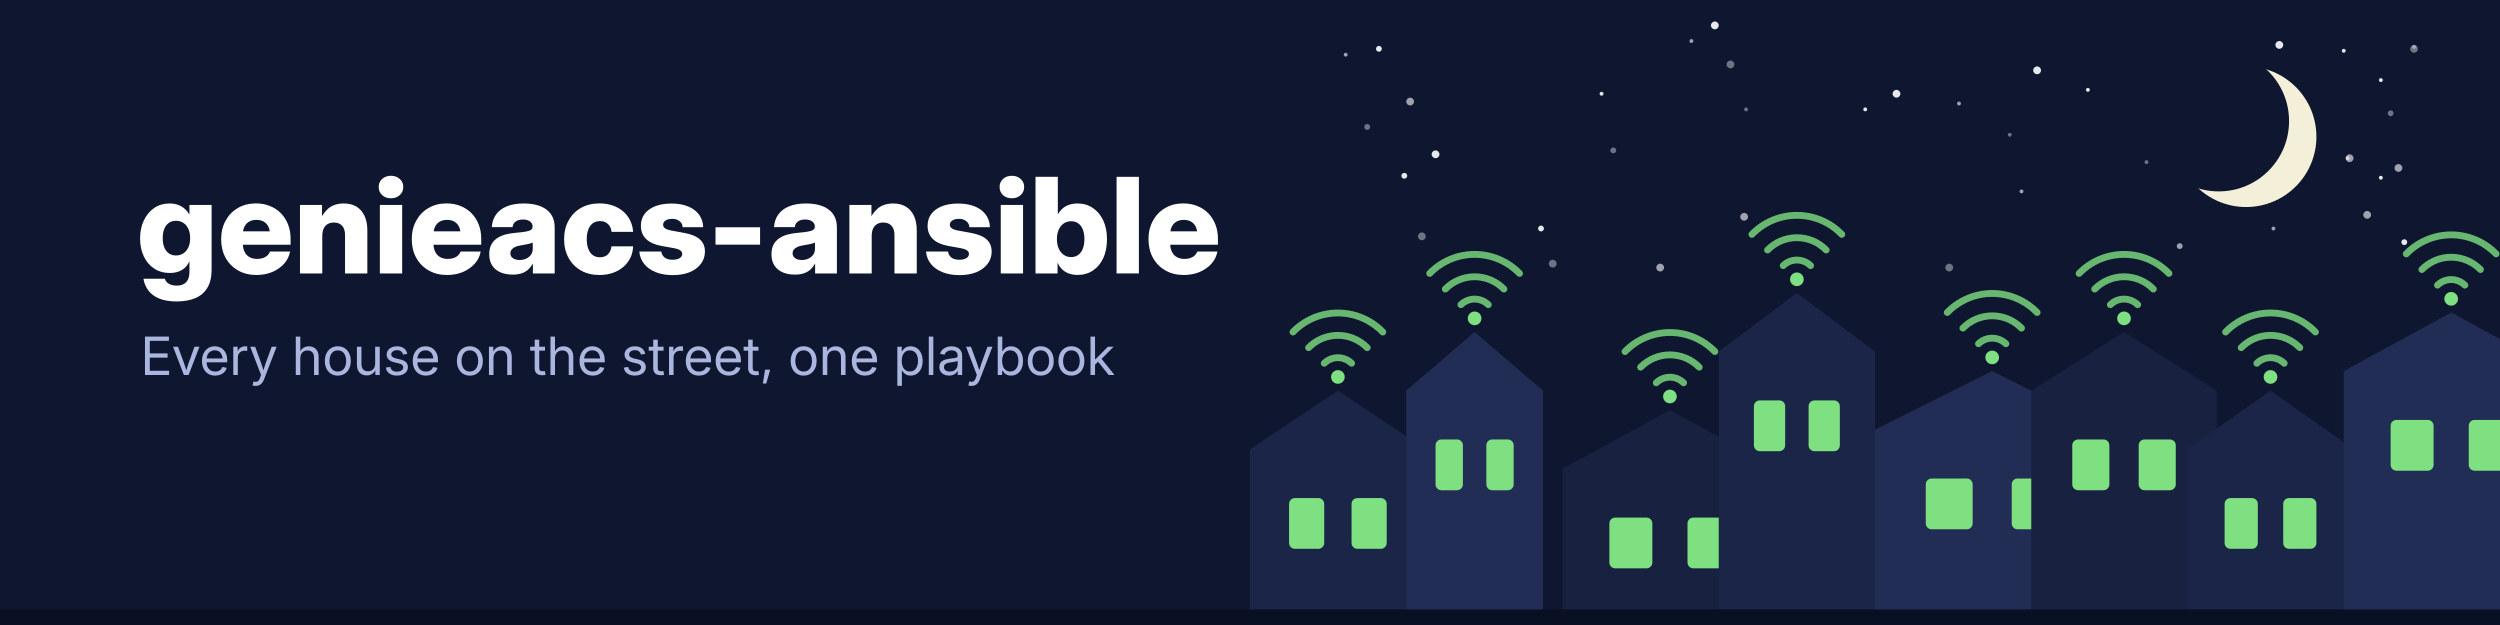
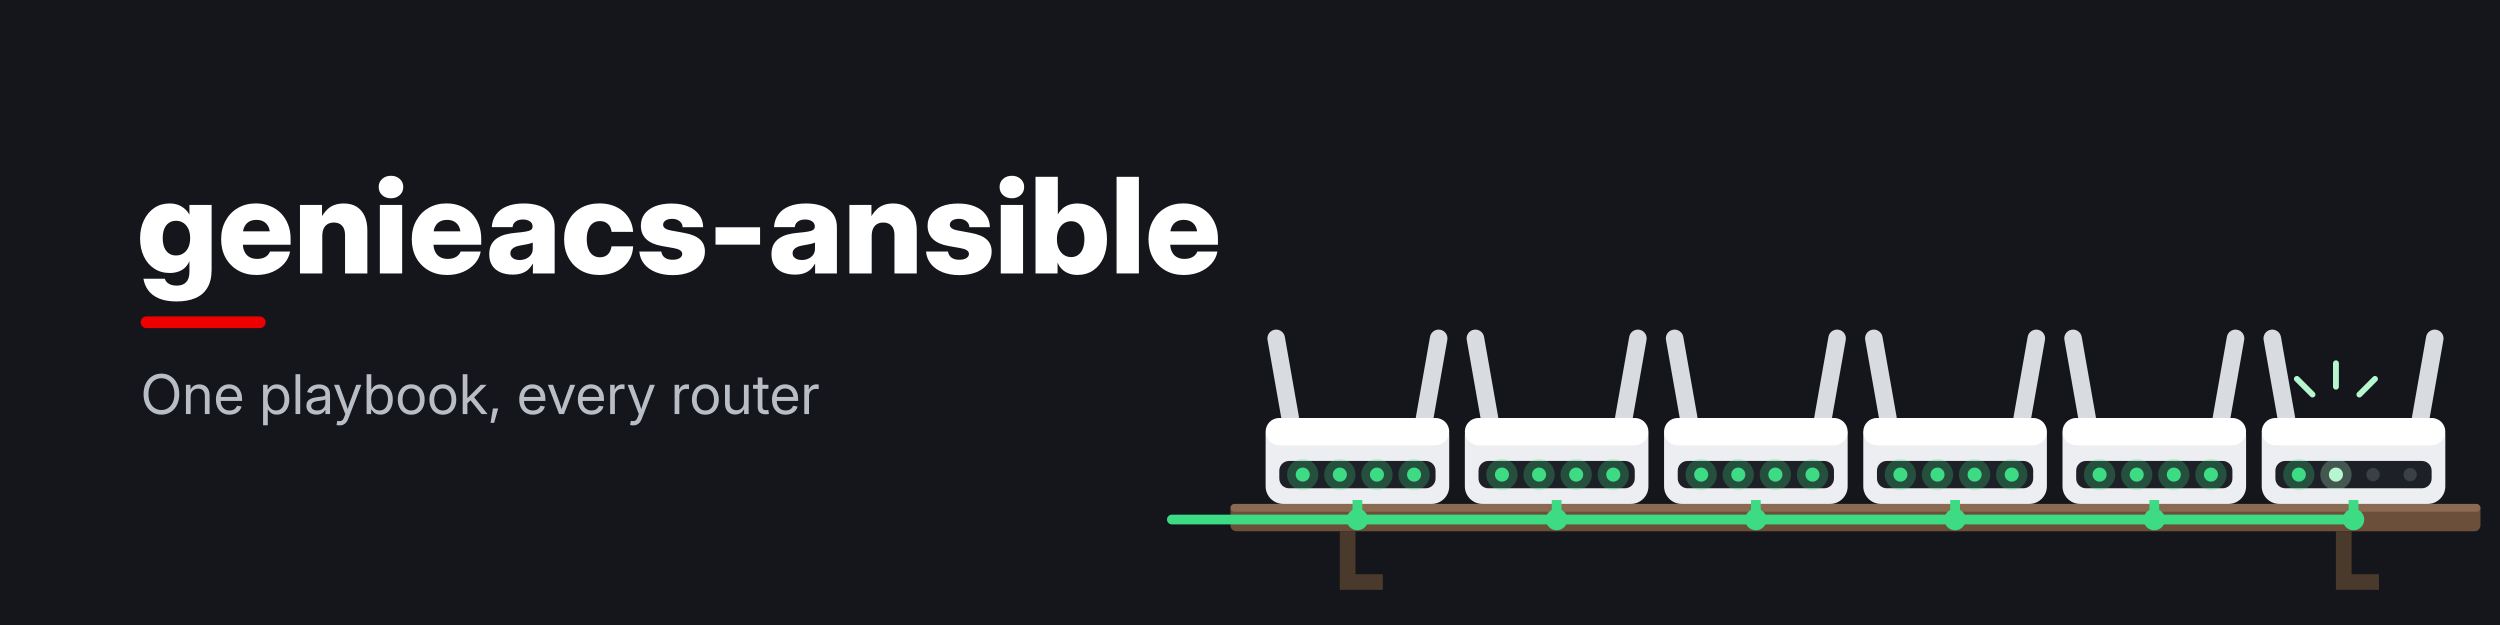
<svg xmlns="http://www.w3.org/2000/svg" viewBox="0 0 1280 320" width="1280" height="320">
  <defs>
    <path id="ino32w800g" d="m617-432q-163 0-271 45q-108 45-167 125q-59 79-75 180h329q9-32 34-56q25-24 63-37q38-13 87-13q96 0 146 54q50 53 50 158v163h-1q-28-62-72-102q-45-40-104-59q-58-19-127-19q-138 0-241 69q-103 68-159 188q-57 120-57 275q0 157 58 279q58 122 160 192q102 69 236 69q69 0 125-19q57-20 103-58q46-38 78-94h1v148h342v-998q0-172-66-280q-65-108-186-159q-121-51-286-51zm-12 709q66 0 115 33q49 33 77 93q27 61 27 142q0 81-27 141q-28 60-77 93q-49 33-115 33q-62 0-109-32q-46-32-71-92q-24-60-24-143q0-84 24-144q25-60 71-92q47-32 109-32z" />
    <path id="ino32w800e" d="m596-24q-162 0-284 71q-123 70-192 195q-68 125-68 286q0 161 69 286q68 125 189 195q121 71 277 71q119 0 217-40q98-39 170-112q71-73 110-173q39-99 39-219v-93h-959v206h798l-158-42q0 68-25 117q-25 49-72 76q-46 26-111 26q-65 0-111-26q-47-27-72-76q-26-49-26-117v-152q0-70 27-122q26-53 75-81q50-28 119-28q51 0 91 14q40 14 67 40q27 26 40 60h309q-19-106-92-188q-73-81-183-128q-111-46-244-46z" />
    <path id="ino32w800n" d="m440 574v-574h-344v1056h340l0-283h-51q49 140 142 223q93 83 245 83q115 0 196-49q81-50 124-143q43-93 43-223v-664h-344v592q0 94-45 143q-45 50-127 50q-54 0-95-23q-40-23-62-69q-22-47-22-119z" />
    <path id="ino32w800i" d="m96 0v1056h344v-1056zm171 1159q-83 0-136 49q-53 49-53 125q0 76 53 124q53 49 136 49q83 0 136-49q54-48 54-124q0-76-54-125q-53-49-136-49z" />
    <path id="ino32w800a" d="m419-18q-106 0-187 34q-82 35-128 104q-47 70-47 175q0 89 32 150q32 60 89 98q56 38 131 58q74 19 158 26q94 8 151 18q57 9 82 27q25 17 25 49v5q0 32-18 55q-18 24-51 37q-33 14-78 14q-48 0-83-14q-35-15-55-41q-20-27-24-63h-320q8 115 67 196q59 82 166 125q108 44 261 44q115 0 204-25q88-24 149-72q61-47 92-115q31-69 31-156v-711h-336v148h-4q-32-57-75-94q-43-36-100-54q-57-18-132-18zm105 225q57 0 104 22q46 22 73 60q27 39 27 91v96q-14-6-33-12q-19-6-42-11q-24-5-52-10q-28-5-60-11q-46-7-82-22q-35-15-55-40q-21-24-21-59q0-33 18-56q18-23 49-35q32-13 74-13z" />
    <path id="ino32w800c" d="m598-24q-163 0-286 69q-123 70-191 194q-69 124-69 289q0 164 69 288q68 125 191 195q123 69 286 69q110 0 203-32q92-32 161-91q68-58 108-139q40-80 46-177l-332 0q-4 37-18 68q-14 31-38 53q-23 22-54 34q-31 11-69 11q-64 0-110-33q-46-34-70-97q-24-63-24-149q0-86 24-149q24-63 70-97q46-33 110-33q38 0 69 12q31 11 54 34q22 22 36 53q14 32 19 70l333 0q-3-97-42-177q-39-81-108-140q-69-60-162-92q-94-33-206-33z" />
    <path id="ino32w800s" d="m562-26q-146 0-259 44q-113 44-180 126q-67 82-77 194h339q8-58 52-93q45-34 120-34q71 0 111 25q40 25 40 65q0 35-33 56q-32 22-95 33l-191 34q-156 28-238 107q-81 79-81 204q0 104 56 181q57 77 164 120q106 42 253 42q148 0 256-45q108-44 168-126q61-81 64-194h-317q-1 56-46 92q-44 37-113 37q-67 0-105-26q-37-26-37-65q0-33 30-55q30-22 84-32l212-39q164-30 241-100q78-70 78-188q0-108-63-190q-62-82-173-128q-112-45-260-45z" />
    <path id="ino32w800hyphen" d="m806 712v-268h-687v268z" />
    <path id="ino32w800b" d="m742-23q-70 0-128 21q-59 20-104 62q-45 41-72 103h-2v-163h-340v1490h344v-576h2q34 56 78 93q44 36 101 54q56 18 124 18q134 0 236-70q102-69 160-193q57-124 57-286q0-167-56-291q-57-125-159-193q-102-69-241-69zm-97 275q64 0 110 34q46 33 70 95q25 62 25 149q0 86-25 148q-24 61-70 94q-46 33-110 33q-64 0-114-34q-49-34-77-96q-28-61-28-145q0-85 28-147q28-62 77-96q50-35 114-35z" />
    <path id="ino32w800l" d="m440 1490v-1490h-344v1490z" />
-     <path id="ino20w400E" d="m169 0v1490h929v-165h-743v-487h691v-165h-691v-508h749v-165z" />
-     <path id="ino20w400v" d="m466 0l-420 1096h192l235-643q35-94 61-187q26-94 54-183h-58q28 89 55 183q26 93 60 187l233 643h192l-421-1096z" />
-     <path id="ino20w400e" d="m605-24q-159 0-274 72q-115 71-177 199q-61 127-61 295q0 168 62 297q61 129 173 202q111 73 259 73q97 0 184-33q87-33 155-102q68-68 107-173q39-105 39-249v-66h-868v150h771l-80-54q0 109-36 193q-35 83-104 130q-69 47-168 47q-98 0-169-48q-72-47-110-127q-38-79-38-176v-91q0-119 41-204q41-86 117-132q75-45 178-45q69 0 124 20q55 21 93 61q39 39 58 96l173-32q-24-89-86-158q-63-68-155-107q-93-38-208-38z" />
-     <path id="ino20w400r" d="m147 0v1096h170v-169h9q30 84 104 134q74 51 173 51q21 0 46-1q25-1 39-3v-177q-9 3-40 7q-30 4-67 4q-72 0-131-31q-59-32-93-90q-34-57-34-138v-683z" />
-     <path id="ino20w400y" d="m138-410l30 154l48-3q48-9 86 0q38 9 69 43q31 35 54 102l41 113l-420 1097h192l235-643q35-95 61-188q26-93 54-182h-59q28 89 55 183q26 93 60 187l235 643h191l-490-1273q-32-83-78-138q-46-54-106-81q-61-27-136-27q-40 0-72 4q-32 5-50 9z" />
-     <path id="ino20w400h" d="m323 652v-652h-176v1490h176v-659h-38q51 151 145 216q94 66 220 66q111 0 198-47q86-46 135-140q50-93 50-235v-691h-178v677q0 132-66 204q-67 72-185 72q-79 0-143-34q-63-34-100-100q-38-67-38-167z" />
-     <path id="ino20w400o" d="m595-24q-150 0-263 71q-113 72-176 200q-63 128-63 296q0 170 63 299q63 129 176 200q113 72 263 72q151 0 264-72q114-71 177-200q63-129 63-299q0-168-63-296q-63-128-177-200q-113-71-264-71zm0 159q109 0 181 54q72 55 108 148q36 93 36 206q0 114-36 208q-36 93-108 149q-72 55-181 55q-107 0-179-55q-72-55-108-149q-36-93-36-208q0-113 36-206q36-93 108-148q71-54 179-54z" />
-     <path id="ino20w400u" d="m529-16q-111 0-197 46q-87 47-136 141q-49 94-49 234v691h176v-677q0-132 68-203q67-72 184-72q79 0 143 33q63 34 100 101q37 68 37 167v651h178v-1096h-172v266h33q-52-152-147-217q-94-65-218-65z" />
-     <path id="ino20w400s" d="m523-24q-115 0-205 35q-90 34-148 104q-58 69-73 172l170 26q19-92 84-138q65-45 169-45q115 0 182 48q67 49 67 118q0 59-41 97q-42 37-121 55l-180 43q-151 36-225 111q-75 75-75 192q0 94 53 166q52 72 143 113q91 41 208 41q113 0 196-37q83-37 134-103q50-66 68-154l-164-27q-16 68-72 119q-56 51-162 51q-99 0-162-46q-64-46-64-116q0-61 45-98q45-37 135-59l169-40q152-36 225-110q72-74 72-188q0-98-55-173q-54-74-151-115q-97-42-222-42z" />
-     <path id="ino20w400n" d="m323 652v-652h-176v1096h170l1-265h-33q51 151 145 216q94 66 220 66q111 0 197-47q86-46 136-140q49-93 49-235v-691h-177v677q0 132-66 204q-67 72-185 72q-79 0-143-34q-63-34-100-100q-38-67-38-167z" />
-     <path id="ino20w400t" d="m594 1096v-151h-576v151zm-401 274h177v-1092q0-70 28-101q29-31 98-31q19 0 46 3q26 2 48 5l24-150q-27-7-61-10q-34-3-66-3q-142 0-218 70q-76 71-76 202z" />
-     <path id="ino20w400comma" d="m103-332l88 540h198l-153-540z" />
-     <path id="ino20w400p" d="m147-418v1514h171v-171h14q24 41 64 84q41 43 105 73q64 31 158 31q140 0 245-70q105-70 164-197q60-128 60-300q0-172-59-300q-59-128-164-198q-106-71-245-71q-93 0-156 31q-64 31-105 75q-40 44-66 85h-10v-586zm486 554q101 0 171 52q70 53 108 146q37 92 37 214q0 120-37 212q-37 92-107 143q-71 52-172 52q-101 0-172-51q-70-51-107-143q-37-91-37-213q0-123 37-216q37-93 108-144q71-52 171-52z" />
-     <path id="ino20w400l" d="m323 1490v-1490h-176v1490z" />
-     <path id="ino20w400a" d="m463-23q-106 0-191 39q-85 39-135 114q-50 75-50 183q0 94 37 153q37 59 99 93q62 34 138 51q77 17 155 27q101 13 162 20q61 7 90 24q28 17 28 57v8q0 65-26 113q-27 47-79 73q-52 25-129 25q-78 0-134-24q-57-25-92-64q-35-39-48-83l-173 37q30 100 97 164q66 64 157 95q90 31 190 31q68 0 141-18q72-17 134-60q62-42 100-115q38-74 38-186v-734h-174v151h-9q-19-38-59-79q-41-40-106-67q-66-28-161-28zm29 157q101 0 169 39q67 38 101 100q34 61 34 130v147q-11-12-44-22q-33-9-78-17q-44-8-89-14q-44-6-77-10q-63-8-119-27q-56-20-90-57q-34-37-34-99q0-55 29-93q29-38 80-57q51-20 118-20z" />
-     <path id="ino20w400b" d="m660-23q-93 0-157 31q-64 31-105 75q-41 44-66 85h-14v-168h-171v1490h176v-565h10q24 41 64 84q40 43 104 73q64 31 158 31q140 0 245-70q105-70 164-197q60-128 60-300q0-172-59-300q-59-128-164-198q-106-71-245-71zm-27 159q101 0 171 52q70 53 108 146q37 92 37 214q0 120-37 212q-37 92-107 143q-71 52-172 52q-101 0-172-51q-70-51-107-143q-37-91-37-213q0-123 37-216q37-93 108-144q71-52 171-52z" />
-     <path id="ino20w400k" d="m312 394v216h26l483 486h222l-516-520h-19zm-165-394v1490h176v-1490zm705 0l-429 537l125 124l530-661z" />
+     <path id="ino21w400O" d="m777-22q-193 0-344 95q-151 95-237 268q-86 172-86 403q0 232 86 405q86 172 237 267q151 96 344 96q194 0 344-96q151-95 237-267q86-173 86-405q0-231-86-403q-86-173-237-268q-150-95-344-95zm0 173q134 0 244 69q109 68 175 200q65 133 65 324q0 193-65 325q-66 133-175 201q-110 69-244 69q-134 0-244-69q-110-68-175-201q-65-133-65-325q0-191 65-323q65-133 175-201q110-69 244-69z" />
+     <path id="ino21w400n" d="m322 650v-650h-176v1094h170l0-265h-34q52 150 146 216q93 65 220 65q110 0 196-46q87-47 136-140q49-93 49-235v-689h-176v675q0 132-66 204q-67 72-185 72q-79 0-142-34q-64-33-101-100q-37-67-37-167z" />
+     <path id="ino21w400e" d="m602-24q-159 0-273 72q-115 71-176 198q-61 128-61 295q0 167 61 296q62 129 173 202q112 73 259 73q97 0 184-34q88-33 155-102q68-69 106-174q39-105 39-247v-64h-868v149h772l-80-54q0 109-36 193q-36 83-105 129q-68 47-167 47q-98 0-169-47q-72-47-110-127q-38-79-38-177v-90q0-118 41-203q41-86 116-132q76-45 178-45q69 0 125 20q55 21 93 61q39 40 58 96l172-29q-24-91-86-160q-62-69-155-107q-93-39-208-39z" />
+     <path id="ino21w400p" d="m146-418v1512h170v-170h13q25 41 66 84q41 43 105 73q64 29 157 29q140 0 245-69q105-70 164-197q59-127 59-299q0-172-59-299q-59-128-164-198q-105-70-244-70q-91 0-155 29q-63 30-104 74q-42 44-68 87h-9v-586zm485 553q100 0 171 52q70 53 107 145q37 93 37 214q0 122-37 213q-37 91-107 143q-70 51-171 51q-101 0-171-51q-71-51-108-142q-37-91-37-214q0-122 37-214q37-93 108-145q72-52 171-52z" />
+     <path id="ino21w400l" d="m322 1490v-1490h-176v1490z" />
+     <path id="ino21w400a" d="m462-22q-106 0-191 38q-85 39-135 114q-50 74-50 183q0 94 37 152q37 59 99 93q62 34 138 51q77 17 155 27q101 13 162 20q61 7 89 24q28 16 28 57v7q0 66-26 113q-27 47-79 73q-52 25-129 25q-77 0-134-24q-57-25-92-65q-34-39-47-83l-173 35q28 100 94 164q66 65 157 96q91 32 192 32q70 0 143-18q72-18 133-60q61-42 99-115q37-73 37-183v-734h-173v151h-9q-19-38-59-79q-40-40-105-67q-66-27-161-27zm28 156q102 0 169 39q68 38 101 100q34 61 34 129v146q-10-11-43-20q-33-10-77-18q-44-8-89-14q-44-6-78-10q-63-8-119-27q-56-20-90-57q-34-36-34-99q0-54 29-92q29-38 79-57q51-20 118-20z" />
+     <path id="ino21w400y" d="m138-410l28 154l52-3q46-9 84 0q37 9 67 44q30 34 54 100l42 115l-420 1094h192l234-642q34-93 61-185q26-92 53-180h-57q27 88 54 181q27 92 60 184l234 642h190l-489-1272q-32-82-78-137q-45-54-106-81q-60-27-134-27q-40 0-71 4q-32 5-50 9z" />
+     <path id="ino21w400b" d="m658-22q-91 0-155 29q-64 30-106 74q-41 44-68 87h-13v-168h-170v1490h176v-566h9q25 41 65 84q41 43 105 73q63 29 156 29q140 0 245-69q105-70 164-197q59-127 59-299q0-172-59-299q-59-128-164-198q-105-70-244-70zm-27 157q100 0 171 52q70 53 107 145q37 93 37 214q0 122-37 213q-37 91-107 143q-70 51-171 51q-101 0-171-51q-71-51-108-142q-37-91-37-214q0-122 37-214q37-93 108-145q72-52 171-52z" />
+     <path id="ino21w400o" d="m593-24q-149 0-262 71q-113 72-176 199q-63 128-63 296q0 170 63 298q63 129 176 200q113 72 262 72q151 0 264-72q113-71 176-200q63-128 63-298q0-168-63-296q-63-127-176-199q-113-71-264-71zm0 158q108 0 180 55q73 54 109 147q36 92 36 206q0 115-36 208q-36 93-109 148q-72 56-180 56q-107 0-179-56q-71-54-108-148q-36-93-36-208q0-114 36-206q37-93 108-147q72-55 179-55z" />
+     <path id="ino21w400k" d="m311 393v215h25l483 486h222l-516-519h-19zm-165-393v1490h176v-1490zm704 0l-429 536l125 123l529-659z" />
+     <path id="ino21w400comma" d="m100-329l88 537h197l-152-537z" />
+     <path id="ino21w400v" d="m464 0l-419 1094h192l234-642q34-92 61-184q26-93 53-181h-56q28 88 54 181q26 92 60 184l233 642h190l-419-1094z" />
+     <path id="ino21w400r" d="m146 0v1094h169v-170h9q30 84 103 135q73 51 173 51q21 0 45-2q25-1 38-2v-177q-8 2-39 7q-31 4-67 4q-71 0-130-31q-58-31-92-89q-33-58-33-139v-681z" />
+     <path id="ino21w400u" d="m528-16q-110 0-197 46q-87 47-136 140q-49 94-49 235v689h176v-675q0-132 67-204q67-72 185-72q78 0 142 34q63 33 100 101q37 67 37 166v650h177v-1094h-171v265h33q-52-151-146-216q-94-65-218-65z" />
+     <path id="ino21w400t" d="m594 1094v-151h-576v151zm-400 274h176v-1091q0-70 28-100q29-31 98-31q19 0 46 2q26 3 48 5l23-149q-28-6-61-10q-34-3-66-3q-141 0-217 70q-75 70-75 200z" />
  </defs>
-   <rect width="1280" height="320" fill="#0e1630" />
-   <circle cx="1150" cy="70" r="36" fill="#f4efd8" />
-   <circle cx="1136" cy="62" r="36" fill="#0e1630" />
-   <circle cx="971" cy="48" r="2" fill="#fff" opacity="0.9" />
-   <circle cx="689" cy="28" r="1" fill="#fff" opacity="0.6" />
-   <circle cx="1236" cy="24" r="1" fill="#fff" opacity="0.4" />
-   <circle cx="728" cy="121" r="2" fill="#fff" opacity="0.4" />
-   <circle cx="886" cy="33" r="2" fill="#fff" opacity="0.4" />
-   <circle cx="1219" cy="41" r="1" fill="#fff" opacity="0.9" />
-   <circle cx="1236" cy="25" r="2" fill="#fff" opacity="0.4" />
-   <circle cx="866" cy="21" r="1" fill="#fff" opacity="0.6" />
-   <circle cx="1069" cy="46" r="1" fill="#fff" opacity="0.9" />
-   <circle cx="955" cy="56" r="1" fill="#fff" opacity="0.9" />
-   <circle cx="1224" cy="58" r="1.5" fill="#fff" opacity="0.4" />
-   <circle cx="1200" cy="26" r="1" fill="#fff" opacity="0.9" />
-   <circle cx="850" cy="137" r="2" fill="#fff" opacity="0.6" />
-   <circle cx="1116" cy="126" r="1.5" fill="#fff" opacity="0.6" />
-   <circle cx="894" cy="56" r="1" fill="#fff" opacity="0.4" />
-   <circle cx="1228" cy="86" r="2" fill="#fff" opacity="0.6" />
-   <circle cx="1099" cy="83" r="1" fill="#fff" opacity="0.4" />
-   <circle cx="1164" cy="117" r="1" fill="#fff" opacity="0.6" />
-   <circle cx="795" cy="135" r="2" fill="#fff" opacity="0.4" />
-   <circle cx="719" cy="90" r="1.5" fill="#fff" opacity="0.9" />
-   <circle cx="998" cy="137" r="2" fill="#fff" opacity="0.4" />
-   <circle cx="735" cy="79" r="2" fill="#fff" opacity="0.9" />
-   <circle cx="706" cy="25" r="1.5" fill="#fff" opacity="0.9" />
-   <circle cx="1231" cy="124" r="1.5" fill="#fff" opacity="0.9" />
-   <circle cx="1035" cy="98" r="1" fill="#fff" opacity="0.6" />
-   <circle cx="1003" cy="53" r="1" fill="#fff" opacity="0.6" />
-   <circle cx="700" cy="65" r="1.5" fill="#fff" opacity="0.4" />
-   <circle cx="893" cy="111" r="2" fill="#fff" opacity="0.6" />
-   <circle cx="722" cy="52" r="2" fill="#fff" opacity="0.6" />
-   <circle cx="1202" cy="81" r="1" fill="#fff" opacity="0.6" />
-   <circle cx="1203" cy="81" r="2" fill="#fff" opacity="0.6" />
-   <circle cx="1029" cy="69" r="1" fill="#fff" opacity="0.4" />
-   <circle cx="820" cy="48" r="1" fill="#fff" opacity="0.9" />
-   <circle cx="878" cy="13" r="2" fill="#fff" opacity="0.9" />
-   <circle cx="826" cy="77" r="1.5" fill="#fff" opacity="0.4" />
-   <circle cx="789" cy="117" r="1.5" fill="#fff" opacity="0.9" />
-   <circle cx="1219" cy="91" r="1" fill="#fff" opacity="0.9" />
-   <circle cx="1167" cy="23" r="2" fill="#fff" opacity="0.9" />
-   <circle cx="1212" cy="110" r="2" fill="#fff" opacity="0.6" />
-   <circle cx="1043" cy="36" r="2" fill="#fff" opacity="0.9" />
-   <path d="M640 320 V230 L685.0 200 L730 230 V320 Z" fill="#1b2547" />
-   <g fill="none" stroke="#7ee081" stroke-width="3.5" stroke-linecap="round" opacity=".8">
-     <path d="M678.0 186 a10 10 0 0 1 14 0" />
-     <path d="M670.0 178 a21 21 0 0 1 30 0" />
-     <path d="M662.0 170 a32 32 0 0 1 46 0" />
-   </g>
-   <circle cx="685.0" cy="193" r="3.5" fill="#7ee081" />
-   <rect x="660" y="255" width="18" height="26" rx="3" fill="#7ee081" />
-   <rect x="692" y="255" width="18" height="26" rx="3" fill="#7ee081" />
-   <path d="M720 320 V200 L755.0 170 L790 200 V320 Z" fill="#222d55" />
-   <g fill="none" stroke="#7ee081" stroke-width="3.5" stroke-linecap="round" opacity=".8">
-     <path d="M748.0 156 a10 10 0 0 1 14 0" />
-     <path d="M740.0 148 a21 21 0 0 1 30 0" />
-     <path d="M732.0 140 a32 32 0 0 1 46 0" />
-   </g>
-   <circle cx="755.0" cy="163" r="3.5" fill="#7ee081" />
-   <rect x="735" y="225" width="14" height="26" rx="3" fill="#7ee081" />
-   <rect x="761" y="225" width="14" height="26" rx="3" fill="#7ee081" />
-   <path d="M800 320 V240 L855.0 210 L910 240 V320 Z" fill="#18213f" />
-   <g fill="none" stroke="#7ee081" stroke-width="3.5" stroke-linecap="round" opacity=".8">
-     <path d="M848.0 196 a10 10 0 0 1 14 0" />
-     <path d="M840.0 188 a21 21 0 0 1 30 0" />
-     <path d="M832.0 180 a32 32 0 0 1 46 0" />
-   </g>
-   <circle cx="855.0" cy="203" r="3.5" fill="#7ee081" />
-   <rect x="824" y="265" width="22" height="26" rx="3" fill="#7ee081" />
-   <rect x="864" y="265" width="22" height="26" rx="3" fill="#7ee081" />
-   <path d="M880 320 V180 L920.0 150 L960 180 V320 Z" fill="#1b2547" />
-   <g fill="none" stroke="#7ee081" stroke-width="3.5" stroke-linecap="round" opacity=".8">
-     <path d="M913.0 136 a10 10 0 0 1 14 0" />
-     <path d="M905.0 128 a21 21 0 0 1 30 0" />
-     <path d="M897.0 120 a32 32 0 0 1 46 0" />
-   </g>
-   <circle cx="920.0" cy="143" r="3.5" fill="#7ee081" />
-   <rect x="898" y="205" width="16" height="26" rx="3" fill="#7ee081" />
-   <rect x="926" y="205" width="16" height="26" rx="3" fill="#7ee081" />
-   <path d="M960 320 V220 L1020.0 190 L1080 220 V320 Z" fill="#222d55" />
-   <g fill="none" stroke="#7ee081" stroke-width="3.5" stroke-linecap="round" opacity=".8">
-     <path d="M1013.0 176 a10 10 0 0 1 14 0" />
-     <path d="M1005.0 168 a21 21 0 0 1 30 0" />
-     <path d="M997.0 160 a32 32 0 0 1 46 0" />
-   </g>
-   <circle cx="1020.0" cy="183" r="3.5" fill="#7ee081" />
-   <rect x="986" y="245" width="24" height="26" rx="3" fill="#7ee081" />
-   <rect x="1030" y="245" width="24" height="26" rx="3" fill="#7ee081" />
-   <path d="M1040 320 V200 L1087.5 170 L1135 200 V320 Z" fill="#18213f" />
-   <g fill="none" stroke="#7ee081" stroke-width="3.5" stroke-linecap="round" opacity=".8">
-     <path d="M1080.5 156 a10 10 0 0 1 14 0" />
-     <path d="M1072.5 148 a21 21 0 0 1 30 0" />
-     <path d="M1064.5 140 a32 32 0 0 1 46 0" />
-   </g>
-   <circle cx="1087.5" cy="163" r="3.5" fill="#7ee081" />
-   <rect x="1061" y="225" width="19" height="26" rx="3" fill="#7ee081" />
-   <rect x="1095" y="225" width="19" height="26" rx="3" fill="#7ee081" />
-   <path d="M1120 320 V230 L1162.5 200 L1205 230 V320 Z" fill="#1b2547" />
-   <g fill="none" stroke="#7ee081" stroke-width="3.5" stroke-linecap="round" opacity=".8">
-     <path d="M1155.5 186 a10 10 0 0 1 14 0" />
-     <path d="M1147.5 178 a21 21 0 0 1 30 0" />
-     <path d="M1139.5 170 a32 32 0 0 1 46 0" />
-   </g>
-   <circle cx="1162.5" cy="193" r="3.5" fill="#7ee081" />
-   <rect x="1139" y="255" width="17" height="26" rx="3" fill="#7ee081" />
-   <rect x="1169" y="255" width="17" height="26" rx="3" fill="#7ee081" />
-   <path d="M1200 320 V190 L1255.0 160 L1310 190 V320 Z" fill="#222d55" />
-   <g fill="none" stroke="#7ee081" stroke-width="3.5" stroke-linecap="round" opacity=".8">
-     <path d="M1248.0 146 a10 10 0 0 1 14 0" />
-     <path d="M1240.0 138 a21 21 0 0 1 30 0" />
-     <path d="M1232.0 130 a32 32 0 0 1 46 0" />
-   </g>
-   <circle cx="1255.0" cy="153" r="3.5" fill="#7ee081" />
-   <rect x="1224" y="215" width="22" height="26" rx="3" fill="#7ee081" />
-   <rect x="1264" y="215" width="22" height="26" rx="3" fill="#7ee081" />
-   <rect x="0" y="312" width="1280" height="8" fill="#0a1024" />
+   <rect width="1280" height="320" fill="#14161b" />
+   <rect x="630" y="258" width="640" height="14" rx="3" fill="#6b4f3a" />
+   <rect x="630" y="258" width="640" height="4" rx="2" fill="#8a6a50" />
+   <path d="M690 272 v26 h18 M1200 272 v26 h18" stroke="#4a3a2c" stroke-width="8" fill="none" />
+   <g transform="translate(648 214)">
+     <g transform="rotate(-10 14 8)">
+       <rect x="9.5" y="-46" width="9" height="58" rx="4.5" fill="#d8dbe0" />
+     </g>
+     <g transform="rotate(10 80 8)">
+       <rect x="75.5" y="-46" width="9" height="58" rx="4.5" fill="#d8dbe0" />
+     </g>
+     <rect x="0" y="0" width="94" height="44" rx="9" fill="#eceef1" />
+     <rect x="0" y="0" width="94" height="14" rx="7" fill="#fff" />
+     <rect x="7" y="22" width="80" height="14" rx="5" fill="#1d2127" />
+     <circle cx="19" cy="29" r="8" fill="#3ddc84" opacity=".25" />
+     <circle cx="19" cy="29" r="3.6" fill="#3ddc84" />
+     <circle cx="38" cy="29" r="8" fill="#3ddc84" opacity=".25" />
+     <circle cx="38" cy="29" r="3.6" fill="#3ddc84" />
+     <circle cx="57" cy="29" r="8" fill="#3ddc84" opacity=".25" />
+     <circle cx="57" cy="29" r="3.6" fill="#3ddc84" />
+     <circle cx="76" cy="29" r="8" fill="#3ddc84" opacity=".25" />
+     <circle cx="76" cy="29" r="3.6" fill="#3ddc84" />
+   </g>
+   <g transform="translate(750 214)">
+     <g transform="rotate(-10 14 8)">
+       <rect x="9.5" y="-46" width="9" height="58" rx="4.5" fill="#d8dbe0" />
+     </g>
+     <g transform="rotate(10 80 8)">
+       <rect x="75.5" y="-46" width="9" height="58" rx="4.5" fill="#d8dbe0" />
+     </g>
+     <rect x="0" y="0" width="94" height="44" rx="9" fill="#eceef1" />
+     <rect x="0" y="0" width="94" height="14" rx="7" fill="#fff" />
+     <rect x="7" y="22" width="80" height="14" rx="5" fill="#1d2127" />
+     <circle cx="19" cy="29" r="8" fill="#3ddc84" opacity=".25" />
+     <circle cx="19" cy="29" r="3.6" fill="#3ddc84" />
+     <circle cx="38" cy="29" r="8" fill="#3ddc84" opacity=".25" />
+     <circle cx="38" cy="29" r="3.6" fill="#3ddc84" />
+     <circle cx="57" cy="29" r="8" fill="#3ddc84" opacity=".25" />
+     <circle cx="57" cy="29" r="3.6" fill="#3ddc84" />
+     <circle cx="76" cy="29" r="8" fill="#3ddc84" opacity=".25" />
+     <circle cx="76" cy="29" r="3.6" fill="#3ddc84" />
+   </g>
+   <g transform="translate(852 214)">
+     <g transform="rotate(-10 14 8)">
+       <rect x="9.5" y="-46" width="9" height="58" rx="4.5" fill="#d8dbe0" />
+     </g>
+     <g transform="rotate(10 80 8)">
+       <rect x="75.5" y="-46" width="9" height="58" rx="4.5" fill="#d8dbe0" />
+     </g>
+     <rect x="0" y="0" width="94" height="44" rx="9" fill="#eceef1" />
+     <rect x="0" y="0" width="94" height="14" rx="7" fill="#fff" />
+     <rect x="7" y="22" width="80" height="14" rx="5" fill="#1d2127" />
+     <circle cx="19" cy="29" r="8" fill="#3ddc84" opacity=".25" />
+     <circle cx="19" cy="29" r="3.6" fill="#3ddc84" />
+     <circle cx="38" cy="29" r="8" fill="#3ddc84" opacity=".25" />
+     <circle cx="38" cy="29" r="3.6" fill="#3ddc84" />
+     <circle cx="57" cy="29" r="8" fill="#3ddc84" opacity=".25" />
+     <circle cx="57" cy="29" r="3.6" fill="#3ddc84" />
+     <circle cx="76" cy="29" r="8" fill="#3ddc84" opacity=".25" />
+     <circle cx="76" cy="29" r="3.6" fill="#3ddc84" />
+   </g>
+   <g transform="translate(954 214)">
+     <g transform="rotate(-10 14 8)">
+       <rect x="9.5" y="-46" width="9" height="58" rx="4.5" fill="#d8dbe0" />
+     </g>
+     <g transform="rotate(10 80 8)">
+       <rect x="75.5" y="-46" width="9" height="58" rx="4.5" fill="#d8dbe0" />
+     </g>
+     <rect x="0" y="0" width="94" height="44" rx="9" fill="#eceef1" />
+     <rect x="0" y="0" width="94" height="14" rx="7" fill="#fff" />
+     <rect x="7" y="22" width="80" height="14" rx="5" fill="#1d2127" />
+     <circle cx="19" cy="29" r="8" fill="#3ddc84" opacity=".25" />
+     <circle cx="19" cy="29" r="3.6" fill="#3ddc84" />
+     <circle cx="38" cy="29" r="8" fill="#3ddc84" opacity=".25" />
+     <circle cx="38" cy="29" r="3.6" fill="#3ddc84" />
+     <circle cx="57" cy="29" r="8" fill="#3ddc84" opacity=".25" />
+     <circle cx="57" cy="29" r="3.6" fill="#3ddc84" />
+     <circle cx="76" cy="29" r="8" fill="#3ddc84" opacity=".25" />
+     <circle cx="76" cy="29" r="3.6" fill="#3ddc84" />
+   </g>
+   <g transform="translate(1056 214)">
+     <g transform="rotate(-10 14 8)">
+       <rect x="9.5" y="-46" width="9" height="58" rx="4.5" fill="#d8dbe0" />
+     </g>
+     <g transform="rotate(10 80 8)">
+       <rect x="75.5" y="-46" width="9" height="58" rx="4.5" fill="#d8dbe0" />
+     </g>
+     <rect x="0" y="0" width="94" height="44" rx="9" fill="#eceef1" />
+     <rect x="0" y="0" width="94" height="14" rx="7" fill="#fff" />
+     <rect x="7" y="22" width="80" height="14" rx="5" fill="#1d2127" />
+     <circle cx="19" cy="29" r="8" fill="#3ddc84" opacity=".25" />
+     <circle cx="19" cy="29" r="3.6" fill="#3ddc84" />
+     <circle cx="38" cy="29" r="8" fill="#3ddc84" opacity=".25" />
+     <circle cx="38" cy="29" r="3.6" fill="#3ddc84" />
+     <circle cx="57" cy="29" r="8" fill="#3ddc84" opacity=".25" />
+     <circle cx="57" cy="29" r="3.6" fill="#3ddc84" />
+     <circle cx="76" cy="29" r="8" fill="#3ddc84" opacity=".25" />
+     <circle cx="76" cy="29" r="3.6" fill="#3ddc84" />
+   </g>
+   <g transform="translate(1158 214)">
+     <g transform="rotate(-10 14 8)">
+       <rect x="9.5" y="-46" width="9" height="58" rx="4.5" fill="#d8dbe0" />
+     </g>
+     <g transform="rotate(10 80 8)">
+       <rect x="75.5" y="-46" width="9" height="58" rx="4.5" fill="#d8dbe0" />
+     </g>
+     <rect x="0" y="0" width="94" height="44" rx="9" fill="#eceef1" />
+     <rect x="0" y="0" width="94" height="14" rx="7" fill="#fff" />
+     <rect x="7" y="22" width="80" height="14" rx="5" fill="#1d2127" />
+     <circle cx="19" cy="29" r="8" fill="#3ddc84" opacity=".25" />
+     <circle cx="19" cy="29" r="3.6" fill="#3ddc84" />
+     <circle cx="38" cy="29" r="8" fill="#b6f7d0" opacity=".25" />
+     <circle cx="38" cy="29" r="3.6" fill="#b6f7d0" />
+     <circle cx="57" cy="29" r="3.4" fill="#3a3f48" />
+     <circle cx="76" cy="29" r="3.4" fill="#3a3f48" />
+   </g>
+   <path d="M600 266 H1205" stroke="#3ddc84" stroke-width="5" stroke-linecap="round" fill="none" />
+   <path d="M695 256 V266" stroke="#3ddc84" stroke-width="5" fill="none" />
+   <circle cx="695" cy="266" r="5.5" fill="#3ddc84" />
+   <path d="M797 256 V266" stroke="#3ddc84" stroke-width="5" fill="none" />
+   <circle cx="797" cy="266" r="5.5" fill="#3ddc84" />
+   <path d="M899 256 V266" stroke="#3ddc84" stroke-width="5" fill="none" />
+   <circle cx="899" cy="266" r="5.5" fill="#3ddc84" />
+   <path d="M1001 256 V266" stroke="#3ddc84" stroke-width="5" fill="none" />
+   <circle cx="1001" cy="266" r="5.5" fill="#3ddc84" />
+   <path d="M1103 256 V266" stroke="#3ddc84" stroke-width="5" fill="none" />
+   <circle cx="1103" cy="266" r="5.5" fill="#3ddc84" />
+   <path d="M1205 256 V266" stroke="#3ddc84" stroke-width="5" fill="none" />
+   <circle cx="1205" cy="266" r="5.5" fill="#3ddc84" />
+   <g stroke="#b6f7d0" stroke-width="3" stroke-linecap="round">
+     <path d="M1196 198 v-12" />
+     <path d="M1184 202 l-8 -8" />
+     <path d="M1208 202 l8 -8" />
+   </g>
  <g fill="#ffffff">
    <use href="#ino32w800g" transform="matrix(0.0332 0 0 -0.0332 70.0 140.0)" />
    <use href="#ino32w800e" transform="matrix(0.0332 0 0 -0.0332 111.5 140.0)" />
    <use href="#ino32w800n" transform="matrix(0.0332 0 0 -0.0332 150.4 140.0)" />
    <use href="#ino32w800i" transform="matrix(0.0332 0 0 -0.0332 191.3 140.0)" />
    <use href="#ino32w800e" transform="matrix(0.0332 0 0 -0.0332 209.1 140.0)" />
    <use href="#ino32w800a" transform="matrix(0.0332 0 0 -0.0332 248.6 140.0)" />
    <use href="#ino32w800c" transform="matrix(0.0332 0 0 -0.0332 287.1 140.0)" />
    <use href="#ino32w800s" transform="matrix(0.0332 0 0 -0.0332 325.8 140.0)" />
    <use href="#ino32w800hyphen" transform="matrix(0.0332 0 0 -0.0332 362.4 140.0)" />
    <use href="#ino32w800a" transform="matrix(0.0332 0 0 -0.0332 393.1 140.0)" />
    <use href="#ino32w800n" transform="matrix(0.0332 0 0 -0.0332 431.7 140.0)" />
    <use href="#ino32w800s" transform="matrix(0.0332 0 0 -0.0332 472.6 140.0)" />
    <use href="#ino32w800i" transform="matrix(0.0332 0 0 -0.0332 509.2 140.0)" />
    <use href="#ino32w800b" transform="matrix(0.0332 0 0 -0.0332 527.0 140.0)" />
    <use href="#ino32w800l" transform="matrix(0.0332 0 0 -0.0332 568.5 140.0)" />
    <use href="#ino32w800e" transform="matrix(0.0332 0 0 -0.0332 586.3 140.0)" />
  </g>
-   <g fill="#aab6de">
-     <use href="#ino20w400E" transform="matrix(0.0132 0 0 -0.0132 72.0 192.0)" />
-     <use href="#ino20w400v" transform="matrix(0.0132 0 0 -0.0132 88.0 192.0)" />
-     <use href="#ino20w400e" transform="matrix(0.0132 0 0 -0.0132 102.2 192.0)" />
-     <use href="#ino20w400r" transform="matrix(0.0132 0 0 -0.0132 117.5 192.0)" />
-     <use href="#ino20w400y" transform="matrix(0.0132 0 0 -0.0132 127.5 192.0)" />
-     <use href="#ino20w400h" transform="matrix(0.0132 0 0 -0.0132 149.5 192.0)" />
-     <use href="#ino20w400o" transform="matrix(0.0132 0 0 -0.0132 165.1 192.0)" />
-     <use href="#ino20w400u" transform="matrix(0.0132 0 0 -0.0132 180.8 192.0)" />
-     <use href="#ino20w400s" transform="matrix(0.0132 0 0 -0.0132 196.3 192.0)" />
-     <use href="#ino20w400e" transform="matrix(0.0132 0 0 -0.0132 210.1 192.0)" />
-     <use href="#ino20w400o" transform="matrix(0.0132 0 0 -0.0132 232.7 192.0)" />
-     <use href="#ino20w400n" transform="matrix(0.0132 0 0 -0.0132 248.4 192.0)" />
-     <use href="#ino20w400t" transform="matrix(0.0132 0 0 -0.0132 271.2 192.0)" />
-     <use href="#ino20w400h" transform="matrix(0.0132 0 0 -0.0132 279.9 192.0)" />
-     <use href="#ino20w400e" transform="matrix(0.0132 0 0 -0.0132 295.5 192.0)" />
-     <use href="#ino20w400s" transform="matrix(0.0132 0 0 -0.0132 318.1 192.0)" />
-     <use href="#ino20w400t" transform="matrix(0.0132 0 0 -0.0132 331.9 192.0)" />
-     <use href="#ino20w400r" transform="matrix(0.0132 0 0 -0.0132 340.6 192.0)" />
-     <use href="#ino20w400e" transform="matrix(0.0132 0 0 -0.0132 349.9 192.0)" />
-     <use href="#ino20w400e" transform="matrix(0.0132 0 0 -0.0132 365.2 192.0)" />
-     <use href="#ino20w400t" transform="matrix(0.0132 0 0 -0.0132 380.5 192.0)" />
-     <use href="#ino20w400comma" transform="matrix(0.0132 0 0 -0.0132 389.2 192.0)" />
-     <use href="#ino20w400o" transform="matrix(0.0132 0 0 -0.0132 403.6 192.0)" />
-     <use href="#ino20w400n" transform="matrix(0.0132 0 0 -0.0132 419.3 192.0)" />
-     <use href="#ino20w400e" transform="matrix(0.0132 0 0 -0.0132 434.9 192.0)" />
-     <use href="#ino20w400p" transform="matrix(0.0132 0 0 -0.0132 457.5 192.0)" />
-     <use href="#ino20w400l" transform="matrix(0.0132 0 0 -0.0132 473.6 192.0)" />
-     <use href="#ino20w400a" transform="matrix(0.0132 0 0 -0.0132 479.8 192.0)" />
-     <use href="#ino20w400y" transform="matrix(0.0132 0 0 -0.0132 494.0 192.0)" />
-     <use href="#ino20w400b" transform="matrix(0.0132 0 0 -0.0132 508.9 192.0)" />
-     <use href="#ino20w400o" transform="matrix(0.0132 0 0 -0.0132 525.0 192.0)" />
-     <use href="#ino20w400o" transform="matrix(0.0132 0 0 -0.0132 540.7 192.0)" />
-     <use href="#ino20w400k" transform="matrix(0.0132 0 0 -0.0132 556.4 192.0)" />
+   <rect x="72" y="162" width="64" height="6" rx="3" fill="#ee0000" />
+   <g fill="#b8bdc6">
+     <use href="#ino21w400O" transform="matrix(0.0137 0 0 -0.0137 72.0 212.0)" />
+     <use href="#ino21w400n" transform="matrix(0.0137 0 0 -0.0137 93.2 212.0)" />
+     <use href="#ino21w400e" transform="matrix(0.0137 0 0 -0.0137 109.3 212.0)" />
+     <use href="#ino21w400p" transform="matrix(0.0137 0 0 -0.0137 132.7 212.0)" />
+     <use href="#ino21w400l" transform="matrix(0.0137 0 0 -0.0137 149.3 212.0)" />
+     <use href="#ino21w400a" transform="matrix(0.0137 0 0 -0.0137 155.7 212.0)" />
+     <use href="#ino21w400y" transform="matrix(0.0137 0 0 -0.0137 170.4 212.0)" />
+     <use href="#ino21w400b" transform="matrix(0.0137 0 0 -0.0137 185.7 212.0)" />
+     <use href="#ino21w400o" transform="matrix(0.0137 0 0 -0.0137 202.4 212.0)" />
+     <use href="#ino21w400o" transform="matrix(0.0137 0 0 -0.0137 218.6 212.0)" />
+     <use href="#ino21w400k" transform="matrix(0.0137 0 0 -0.0137 234.9 212.0)" />
+     <use href="#ino21w400comma" transform="matrix(0.0137 0 0 -0.0137 249.8 212.0)" />
+     <use href="#ino21w400e" transform="matrix(0.0137 0 0 -0.0137 264.6 212.0)" />
+     <use href="#ino21w400v" transform="matrix(0.0137 0 0 -0.0137 279.9 212.0)" />
+     <use href="#ino21w400e" transform="matrix(0.0137 0 0 -0.0137 294.6 212.0)" />
+     <use href="#ino21w400r" transform="matrix(0.0137 0 0 -0.0137 310.4 212.0)" />
+     <use href="#ino21w400y" transform="matrix(0.0137 0 0 -0.0137 320.7 212.0)" />
+     <use href="#ino21w400r" transform="matrix(0.0137 0 0 -0.0137 343.4 212.0)" />
+     <use href="#ino21w400o" transform="matrix(0.0137 0 0 -0.0137 353.0 212.0)" />
+     <use href="#ino21w400u" transform="matrix(0.0137 0 0 -0.0137 369.2 212.0)" />
+     <use href="#ino21w400t" transform="matrix(0.0137 0 0 -0.0137 385.3 212.0)" />
+     <use href="#ino21w400e" transform="matrix(0.0137 0 0 -0.0137 394.0 212.0)" />
+     <use href="#ino21w400r" transform="matrix(0.0137 0 0 -0.0137 409.8 212.0)" />
  </g>
</svg>
